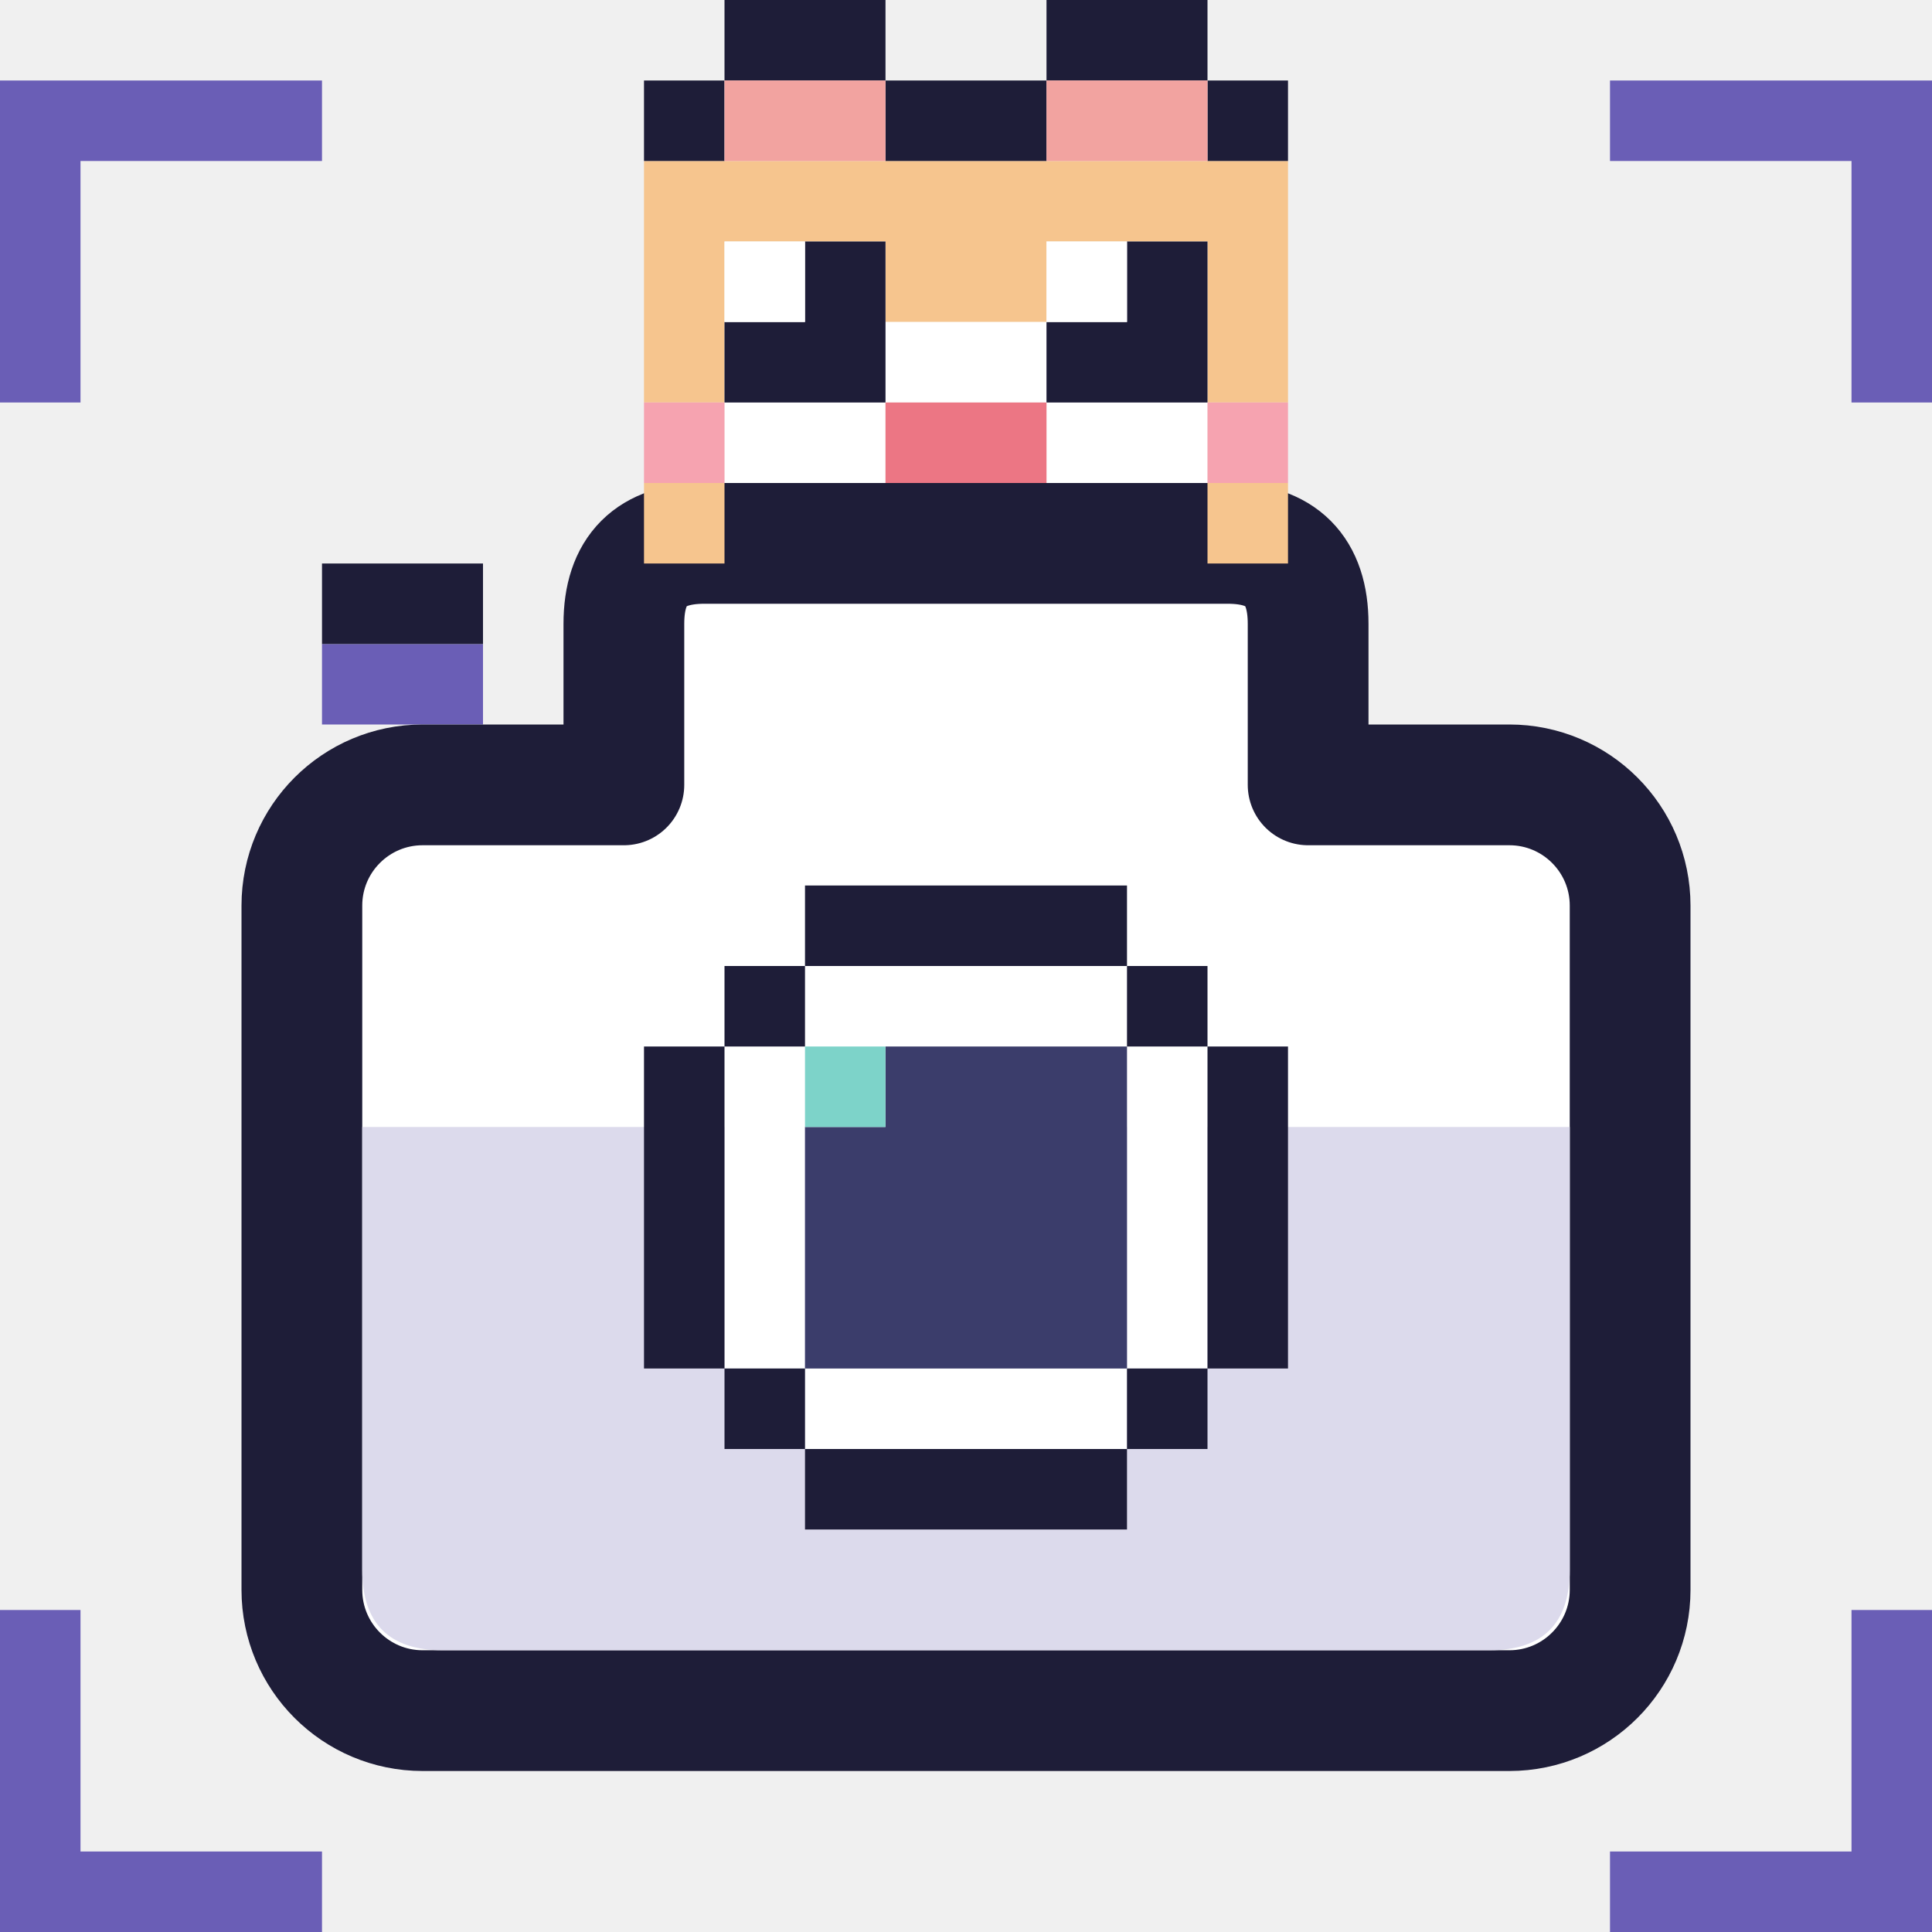
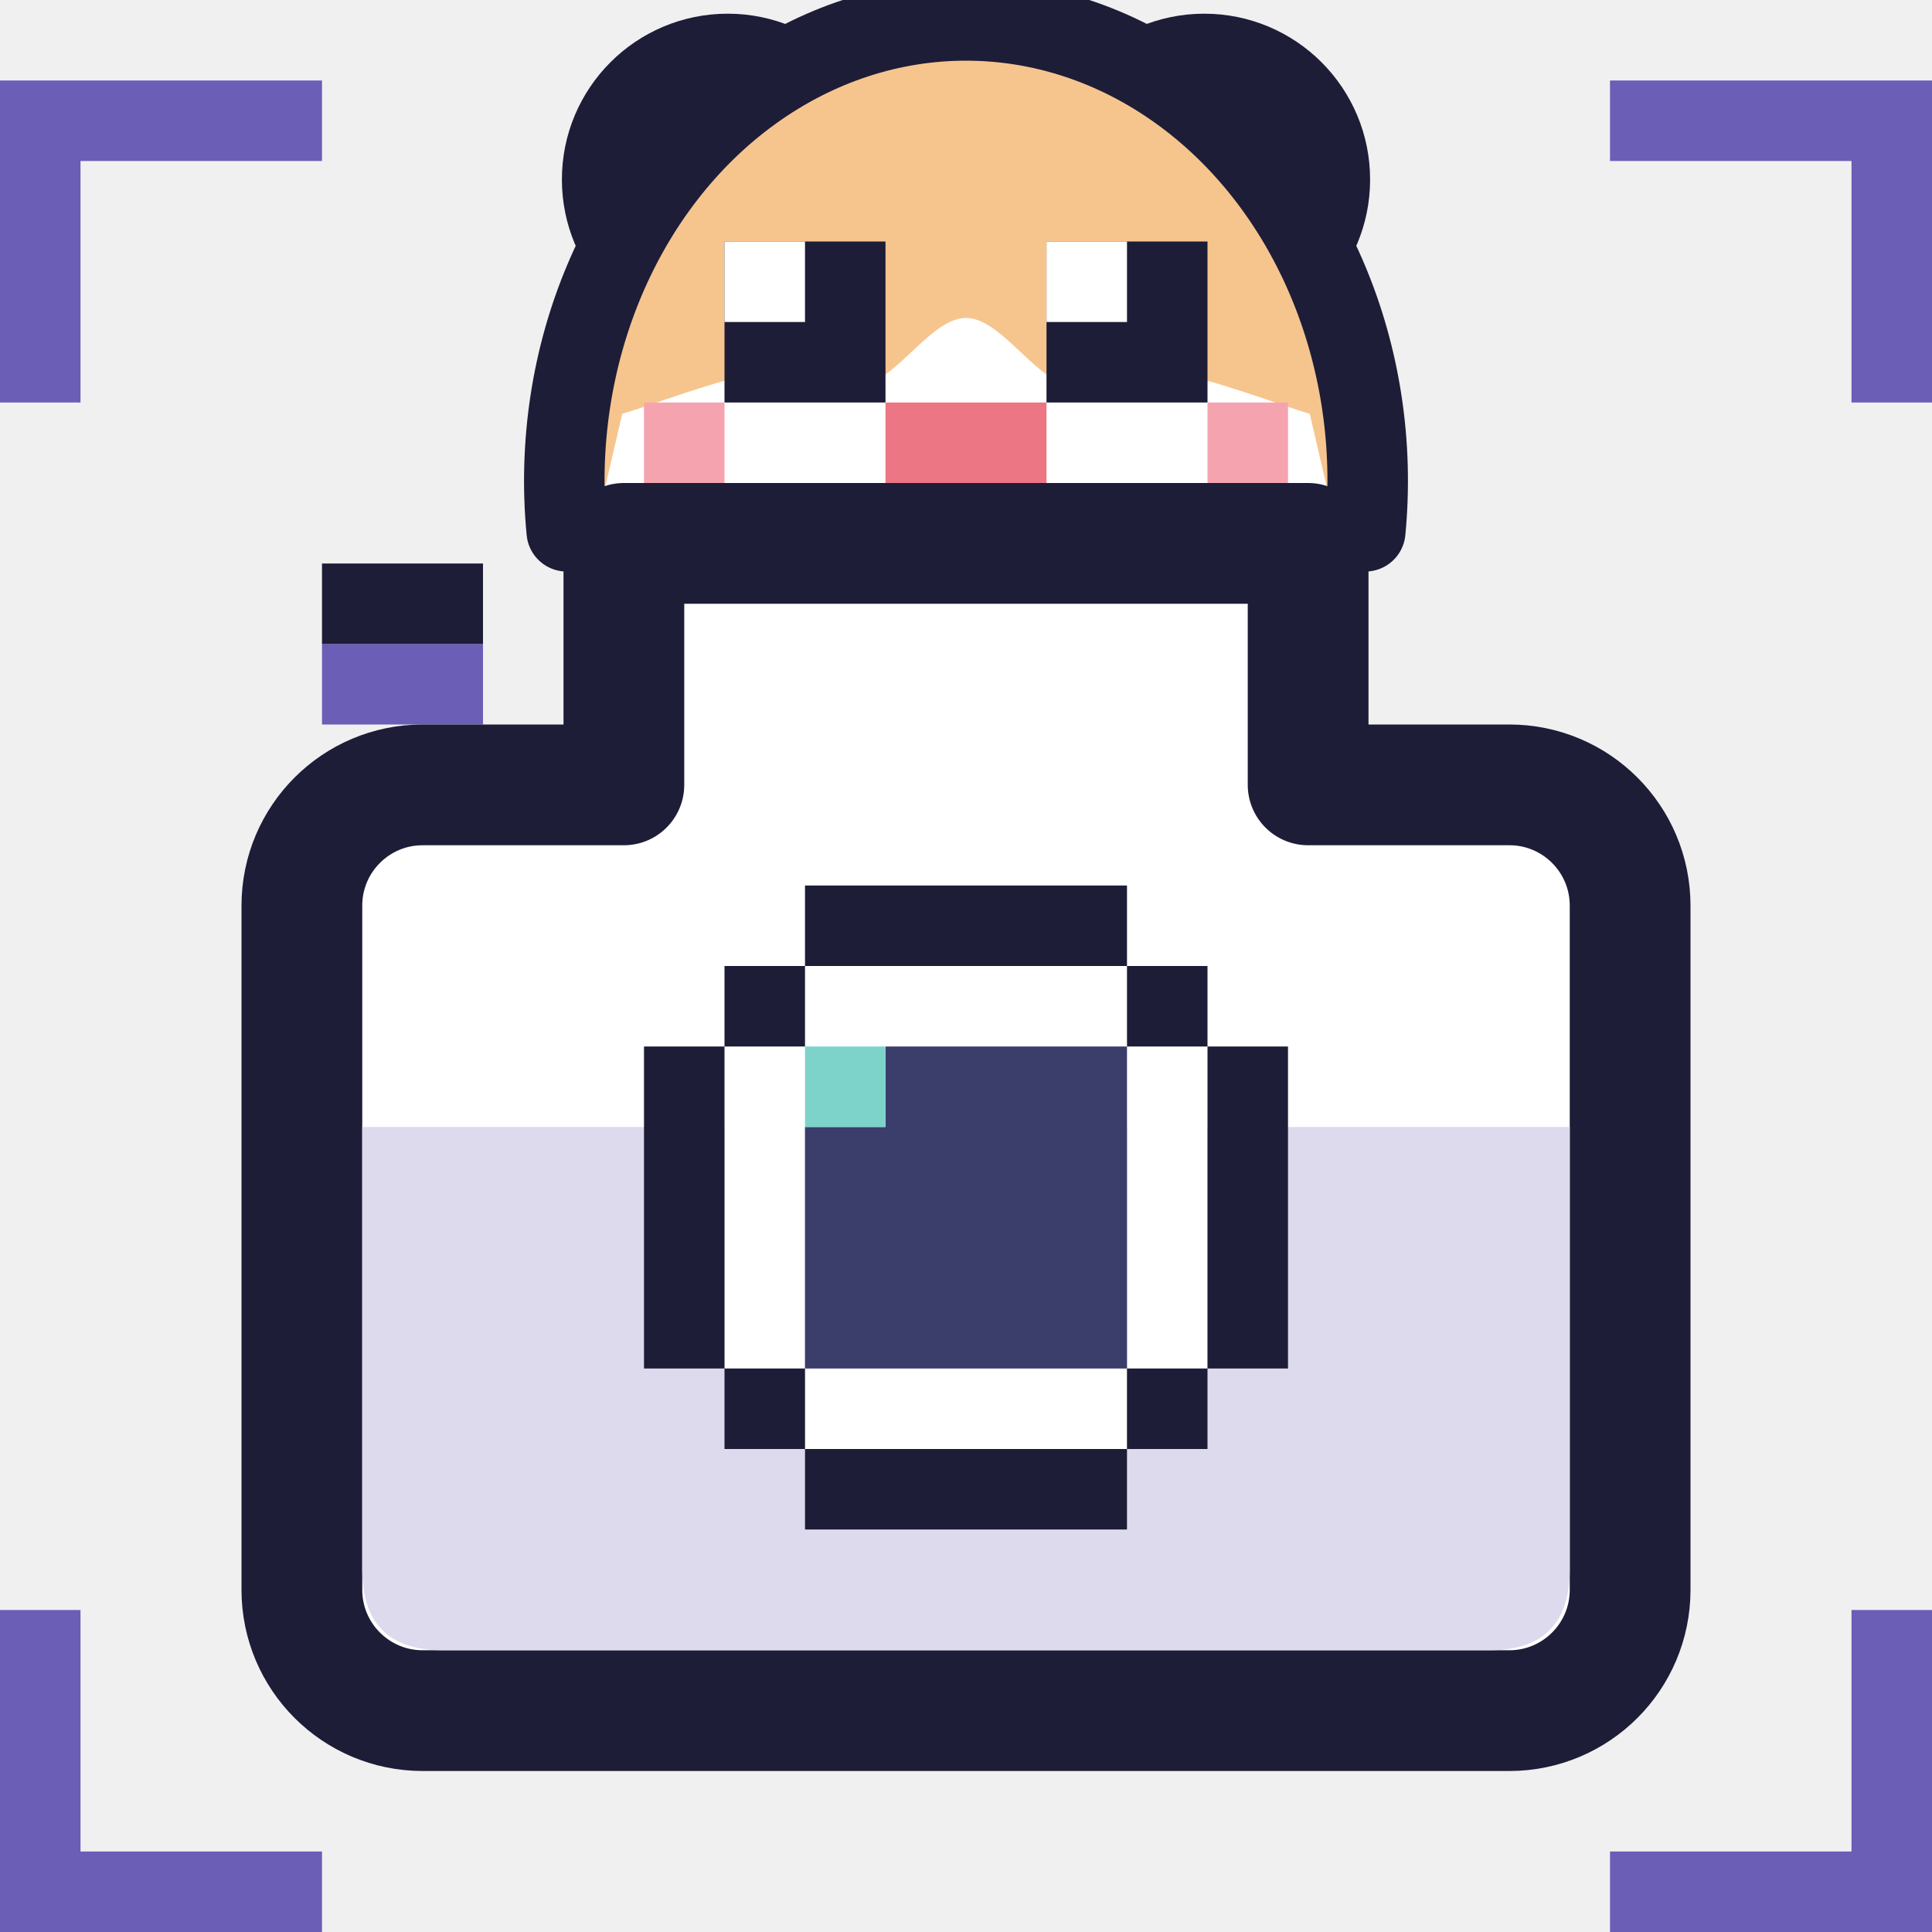
<svg xmlns="http://www.w3.org/2000/svg" width="24" height="24" viewBox="0 0 24 24">
  <g id="back">
    <path id="brackets" d="M0 1h4v1h-4ZM0 2h1v1h-1ZM0 3h1v1h-1ZM0 4h1v1h-1ZM20 1h4v1h-4ZM23 2h1v1h-1ZM23 3h1v1h-1ZM23 4h1v1h-1ZM0 20h1v1h-1ZM0 21h1v1h-1ZM0 22h1v1h-1ZM0 23h4v1h-4ZM23 20h1v1h-1ZM23 21h1v1h-1ZM23 22h1v1h-1ZM20 23h4v1h-4Z" fill="#6A5EB6" />
    <path id="button_fill" d="M4 8h2v1h-2Z" fill="#6A5EB6" />
    <path id="button_ink" d="M4 7h2v1h-2Z" fill="#1E1D38" />
  </g>
  <g id="hamster">
-     <path id="hm_peach" d="M8 2h8v1h-8ZM8 3h1v1h-1ZM11 3h2v1h-2ZM15 3h1v1h-1ZM8 4h1v1h-1ZM15 4h1v1h-1Z" fill="#F6C58E" />
-     <path id="hm_muzzle" d="M11 4h2v1h-2ZM9 5h2v1h-2ZM13 5h2v1h-2Z" fill="#FFFFFF" />
-     <path id="hm_outline" d="M9 0h2v1h-2ZM13 0h2v1h-2ZM8 1h1v1h-1ZM11 1h2v1h-2ZM15 1h1v1h-1Z" fill="#1E1D38" />
-     <path id="hm_ears_in" d="M9 1h2v1h-2ZM13 1h2v1h-2Z" fill="#F2A3A0" />
-     <path id="hm_eyes" d="M10 3h1v1h-1ZM14 3h1v1h-1ZM9 4h2v1h-2ZM13 4h2v1h-2Z" fill="#1E1D38" />
-     <path id="hm_eyes_hl" d="M9 3h1v1h-1ZM13 3h1v1h-1Z" fill="#FFFFFF" />
-     <path id="hm_blush" d="M8 5h1v1h-1ZM15 5h1v1h-1Z" fill="#F6A3B0" />
-     <path id="hm_nose" d="M11 5h2v1h-2Z" fill="#EC7684" />
+     <path id="hf_ears" d="M7.48 2.23A1.56 1.56 0 1 1 10.6 2.23A1.56 1.56 0 1 1 7.48 2.23ZM13.4 2.23A1.56 1.56 0 1 1 16.52 2.23A1.56 1.56 0 1 1 13.4 2.23Z" fill="#F6C58E" stroke="#1E1D38" stroke-width="1" />
+     <path id="hf_ears_in" d="M8.52 2.44A0.81 0.81 0 1 1 10.13 2.44A0.81 0.81 0 1 1 8.52 2.44ZM13.87 2.44A0.81 0.81 0 1 1 15.48 2.44A0.81 0.81 0 1 1 13.87 2.44Z" fill="#F2A3A0" />
+     <path id="hf_head" d="M7.04 6.6A4.99 5.72 0 1 1 16.96 6.6Z" fill="#F6C58E" stroke="#1E1D38" stroke-width="1" stroke-linejoin="round" />
+     <path id="hf_muzzle" d="M7.73 5.14C8.02 5.06 9 4.68 9.5 4.62C10.01 4.56 10.34 4.89 10.75 4.78C11.17 4.67 11.58 3.95 12 3.95C12.42 3.95 12.83 4.67 13.25 4.78C13.66 4.89 13.99 4.56 14.5 4.62C15 4.68 15.98 5.06 16.27 5.14L16.61 6.6L7.39 6.6Z" fill="#FFFFFF" />
+     <path id="hf_eyes" d="M9 3h2v2h-2ZM13 3h2v2h-2Z" fill="#1E1D38" />
+     <path id="hf_eyes_hl" d="M9 3h1v1h-1ZM13 3h1v1h-1Z" fill="#FFFFFF" />
+     <path id="hf_nose" d="M11 5h2v1h-2Z" fill="#EC7684" />
+     <path id="hf_blush" d="M8 5h1v1h-1ZM15 5h1v1h-1Z" fill="#F6A3B0" />
  </g>
  <g id="object">
-     <path id="cam" d="M3.75 11.25A1.5 1.5 0 0 1 5.25 9.75H7.75V7.75Q7.75 6.75 8.75 6.75H15.25Q16.25 6.75 16.25 7.75V9.75H18.75A1.5 1.5 0 0 1 20.25 11.25V19.75A1.5 1.5 0 0 1 18.75 21.25H5.25A1.5 1.5 0 0 1 3.75 19.75Z" fill="#FFFFFF" stroke="#1E1D38" stroke-width="1.5" stroke-linejoin="round" />
+     <path id="cam" d="M3.75 11.25A1.5 1.5 0 0 1 5.25 9.75H7.75V6.75H16.25V9.75H18.75A1.5 1.5 0 0 1 20.25 11.25V19.75A1.5 1.5 0 0 1 18.75 21.25H5.25A1.5 1.5 0 0 1 3.75 19.75Z" fill="#FFFFFF" stroke="#1E1D38" stroke-width="1.5" stroke-linejoin="round" />
    <path id="band" d="M4.5 14H19.5V19.5Q19.5 20.5 18.5 20.5H5.5Q4.5 20.5 4.5 19.5Z" fill="#DCDAEC" />
  </g>
  <g id="object_fx">
    <path id="lens_white" d="M10 12h4v1h-4ZM9 13h1v1h-1ZM14 13h1v1h-1ZM9 14h1v1h-1ZM14 14h1v1h-1ZM9 15h1v1h-1ZM14 15h1v1h-1ZM9 16h1v1h-1ZM14 16h1v1h-1ZM10 17h4v1h-4Z" fill="#FFFFFF" />
    <path id="lens_glass" d="M11 13h3v1h-3ZM10 14h4v1h-4ZM10 15h4v1h-4ZM10 16h4v1h-4Z" fill="#3B3D6B" />
    <path id="lens_glint" d="M10 13h1v1h-1Z" fill="#7DD3C9" />
    <path id="lens_ink" d="M10 11h4v1h-4ZM9 12h1v1h-1ZM14 12h1v1h-1ZM8 13h1v1h-1ZM15 13h1v1h-1ZM8 14h1v1h-1ZM15 14h1v1h-1ZM8 15h1v1h-1ZM15 15h1v1h-1ZM8 16h1v1h-1ZM15 16h1v1h-1ZM9 17h1v1h-1ZM14 17h1v1h-1ZM10 18h4v1h-4Z" fill="#1E1D38" />
  </g>
-   <g id="front">
-     <path id="paw_peach" d="M8 6h1v1h-1ZM15 6h1v1h-1Z" fill="#F6C58E" />
-   </g>
</svg>
